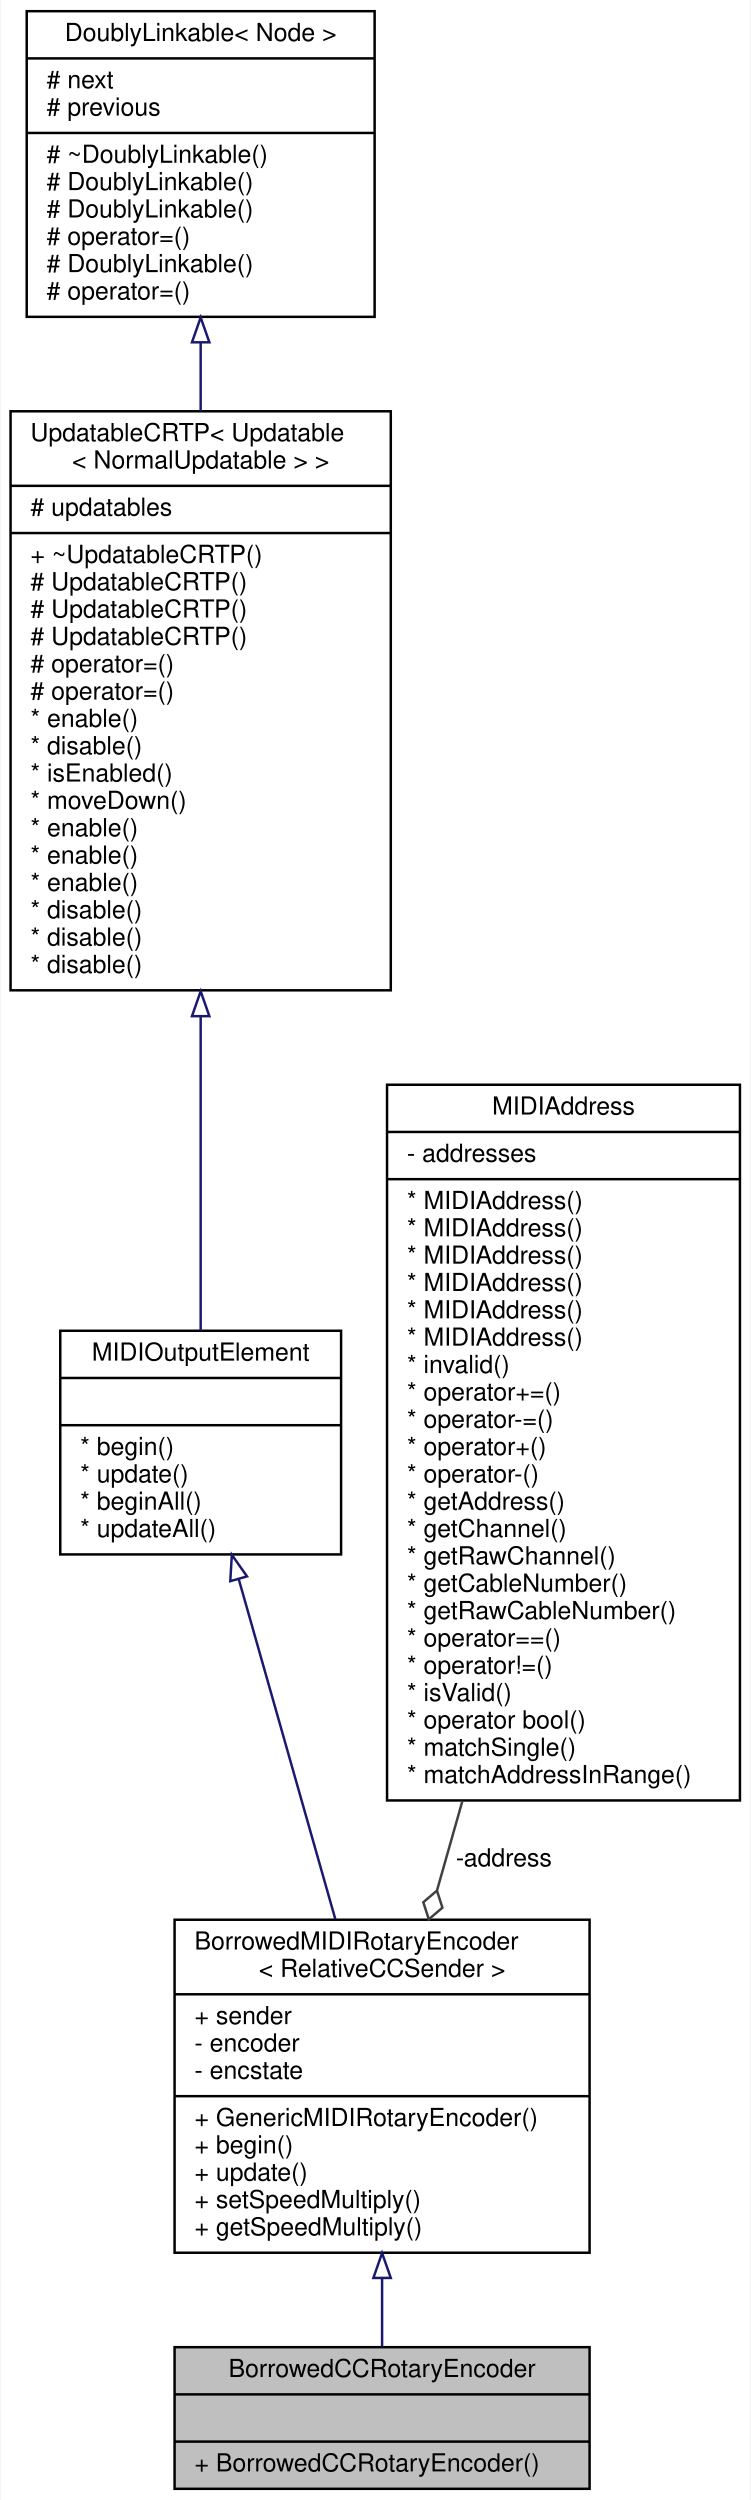
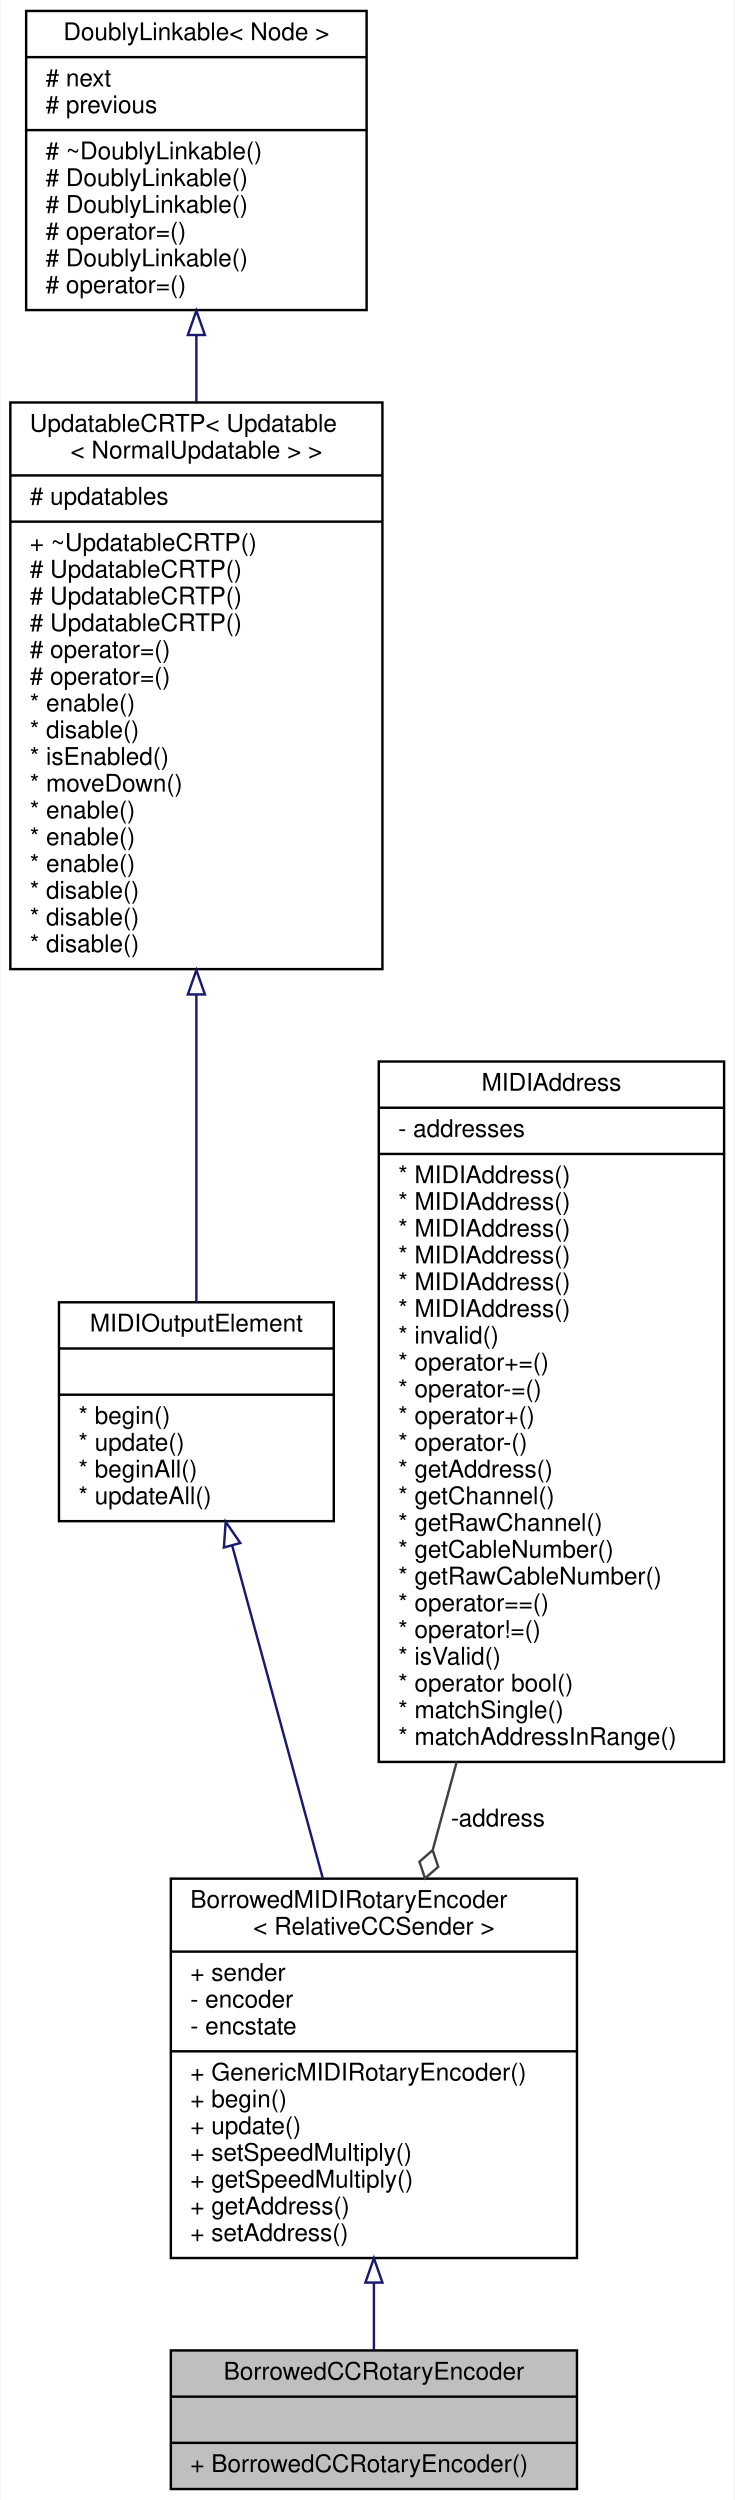
- <svg xmlns="http://www.w3.org/2000/svg" xmlns:xlink="http://www.w3.org/1999/xlink" width="302pt" height="1006pt" viewBox="0.00 0.00 301.50 1006.00">
-   <g id="graph0" class="graph" transform="scale(1 1) rotate(0) translate(4 1002)">
-     <polygon fill="white" stroke="transparent" points="-4,4 -4,-1002 297.5,-1002 297.5,4 -4,4" />
+ <svg xmlns="http://www.w3.org/2000/svg" xmlns:xlink="http://www.w3.org/1999/xlink" width="302pt" height="1028pt" viewBox="0.00 0.00 301.50 1028.00">
+   <g id="graph0" class="graph" transform="scale(1 1) rotate(0) translate(4 1024)">
+     <polygon fill="white" stroke="transparent" points="-4,4 -4,-1024 297.5,-1024 297.5,4 -4,4" />
    <g id="node1" class="node">
      <g id="a_node1">
        <a xlink:title="A class of MIDIOutputElements that read the input of a quadrature (rotary) encoder and send out relat...">
          <polygon fill="#bfbfbf" stroke="black" points="66,-0.5 66,-57.5 233,-57.5 233,-0.5 66,-0.5" />
          <text text-anchor="middle" x="149.5" y="-45.5" font-family="Helvetica,sans-Serif" font-size="10.00">BorrowedCCRotaryEncoder</text>
          <polyline fill="none" stroke="black" points="66,-38.5 233,-38.5 " />
          <text text-anchor="middle" x="149.5" y="-26.5" font-family="Helvetica,sans-Serif" font-size="10.00"> </text>
          <polyline fill="none" stroke="black" points="66,-19.5 233,-19.5 " />
          <text text-anchor="start" x="74" y="-7.5" font-family="Helvetica,sans-Serif" font-size="10.00">+ BorrowedCCRotaryEncoder()</text>
        </a>
      </g>
    </g>
    <g id="node2" class="node">
      <g id="a_node2">
        <a xlink:href="../../d0/d9e/classGenericMIDIRotaryEncoder.html" target="_top" xlink:title="An abstract class for rotary encoders that send MIDI events.">
-           <polygon fill="white" stroke="black" points="66,-95.5 66,-229.5 233,-229.5 233,-95.5 66,-95.5" />
-           <text text-anchor="start" x="74" y="-217.5" font-family="Helvetica,sans-Serif" font-size="10.00">BorrowedMIDIRotaryEncoder</text>
-           <text text-anchor="middle" x="149.5" y="-206.5" font-family="Helvetica,sans-Serif" font-size="10.00">&lt; RelativeCCSender &gt;</text>
-           <polyline fill="none" stroke="black" points="66,-199.5 233,-199.5 " />
-           <text text-anchor="start" x="74" y="-187.5" font-family="Helvetica,sans-Serif" font-size="10.00">+ sender</text>
-           <text text-anchor="start" x="74" y="-176.5" font-family="Helvetica,sans-Serif" font-size="10.00">- encoder</text>
-           <text text-anchor="start" x="74" y="-165.5" font-family="Helvetica,sans-Serif" font-size="10.00">- encstate</text>
-           <polyline fill="none" stroke="black" points="66,-158.5 233,-158.5 " />
-           <text text-anchor="start" x="74" y="-146.5" font-family="Helvetica,sans-Serif" font-size="10.00">+ GenericMIDIRotaryEncoder()</text>
-           <text text-anchor="start" x="74" y="-135.5" font-family="Helvetica,sans-Serif" font-size="10.00">+ begin()</text>
-           <text text-anchor="start" x="74" y="-124.5" font-family="Helvetica,sans-Serif" font-size="10.00">+ update()</text>
-           <text text-anchor="start" x="74" y="-113.5" font-family="Helvetica,sans-Serif" font-size="10.00">+ setSpeedMultiply()</text>
-           <text text-anchor="start" x="74" y="-102.5" font-family="Helvetica,sans-Serif" font-size="10.00">+ getSpeedMultiply()</text>
+           <polygon fill="white" stroke="black" points="66,-95.5 66,-251.5 233,-251.5 233,-95.5 66,-95.5" />
+           <text text-anchor="start" x="74" y="-239.5" font-family="Helvetica,sans-Serif" font-size="10.00">BorrowedMIDIRotaryEncoder</text>
+           <text text-anchor="middle" x="149.5" y="-228.5" font-family="Helvetica,sans-Serif" font-size="10.00">&lt; RelativeCCSender &gt;</text>
+           <polyline fill="none" stroke="black" points="66,-221.5 233,-221.5 " />
+           <text text-anchor="start" x="74" y="-209.5" font-family="Helvetica,sans-Serif" font-size="10.00">+ sender</text>
+           <text text-anchor="start" x="74" y="-198.5" font-family="Helvetica,sans-Serif" font-size="10.00">- encoder</text>
+           <text text-anchor="start" x="74" y="-187.5" font-family="Helvetica,sans-Serif" font-size="10.00">- encstate</text>
+           <polyline fill="none" stroke="black" points="66,-180.5 233,-180.5 " />
+           <text text-anchor="start" x="74" y="-168.5" font-family="Helvetica,sans-Serif" font-size="10.00">+ GenericMIDIRotaryEncoder()</text>
+           <text text-anchor="start" x="74" y="-157.5" font-family="Helvetica,sans-Serif" font-size="10.00">+ begin()</text>
+           <text text-anchor="start" x="74" y="-146.5" font-family="Helvetica,sans-Serif" font-size="10.00">+ update()</text>
+           <text text-anchor="start" x="74" y="-135.5" font-family="Helvetica,sans-Serif" font-size="10.00">+ setSpeedMultiply()</text>
+           <text text-anchor="start" x="74" y="-124.5" font-family="Helvetica,sans-Serif" font-size="10.00">+ getSpeedMultiply()</text>
+           <text text-anchor="start" x="74" y="-113.5" font-family="Helvetica,sans-Serif" font-size="10.00">+ getAddress()</text>
+           <text text-anchor="start" x="74" y="-102.5" font-family="Helvetica,sans-Serif" font-size="10.00">+ setAddress()</text>
        </a>
      </g>
    </g>
    <g id="edge1" class="edge">
-       <path fill="none" stroke="midnightblue" d="M149.5,-85.12C149.5,-75.36 149.5,-65.92 149.5,-57.7" />
-       <polygon fill="none" stroke="midnightblue" points="146,-85.36 149.5,-95.36 153,-85.36 146,-85.36" />
+       <path fill="none" stroke="midnightblue" d="M149.5,-85.36C149.5,-75.43 149.5,-65.93 149.5,-57.69" />
+       <polygon fill="none" stroke="midnightblue" points="146,-85.41 149.5,-95.41 153,-85.41 146,-85.41" />
    </g>
    <g id="node3" class="node">
      <g id="a_node3">
        <a xlink:href="../../d1/d55/classAH_1_1Updatable.html" target="_top" xlink:title="A super class for object that have to be updated regularly.">
-           <polygon fill="white" stroke="black" points="20,-376.5 20,-466.5 133,-466.5 133,-376.5 20,-376.5" />
-           <text text-anchor="middle" x="76.5" y="-454.5" font-family="Helvetica,sans-Serif" font-size="10.00">MIDIOutputElement</text>
-           <polyline fill="none" stroke="black" points="20,-447.5 133,-447.5 " />
-           <text text-anchor="middle" x="76.5" y="-435.5" font-family="Helvetica,sans-Serif" font-size="10.00"> </text>
-           <polyline fill="none" stroke="black" points="20,-428.5 133,-428.5 " />
-           <text text-anchor="start" x="28" y="-416.5" font-family="Helvetica,sans-Serif" font-size="10.00">* begin()</text>
-           <text text-anchor="start" x="28" y="-405.5" font-family="Helvetica,sans-Serif" font-size="10.00">* update()</text>
-           <text text-anchor="start" x="28" y="-394.5" font-family="Helvetica,sans-Serif" font-size="10.00">* beginAll()</text>
-           <text text-anchor="start" x="28" y="-383.5" font-family="Helvetica,sans-Serif" font-size="10.00">* updateAll()</text>
+           <polygon fill="white" stroke="black" points="20,-398.5 20,-488.5 133,-488.5 133,-398.5 20,-398.5" />
+           <text text-anchor="middle" x="76.5" y="-476.5" font-family="Helvetica,sans-Serif" font-size="10.00">MIDIOutputElement</text>
+           <polyline fill="none" stroke="black" points="20,-469.5 133,-469.5 " />
+           <text text-anchor="middle" x="76.5" y="-457.5" font-family="Helvetica,sans-Serif" font-size="10.00"> </text>
+           <polyline fill="none" stroke="black" points="20,-450.5 133,-450.5 " />
+           <text text-anchor="start" x="28" y="-438.5" font-family="Helvetica,sans-Serif" font-size="10.00">* begin()</text>
+           <text text-anchor="start" x="28" y="-427.5" font-family="Helvetica,sans-Serif" font-size="10.00">* update()</text>
+           <text text-anchor="start" x="28" y="-416.5" font-family="Helvetica,sans-Serif" font-size="10.00">* beginAll()</text>
+           <text text-anchor="start" x="28" y="-405.5" font-family="Helvetica,sans-Serif" font-size="10.00">* updateAll()</text>
        </a>
      </g>
    </g>
    <g id="edge2" class="edge">
-       <path fill="none" stroke="midnightblue" d="M91.83,-366.52C103.15,-326.68 118.62,-272.23 130.68,-229.75" />
-       <polygon fill="none" stroke="midnightblue" points="88.41,-365.74 89.05,-376.32 95.15,-367.66 88.41,-365.74" />
+       <path fill="none" stroke="midnightblue" d="M91.19,-388.58C101.89,-349.28 116.55,-295.47 128.49,-251.63" />
+       <polygon fill="none" stroke="midnightblue" points="87.81,-387.68 88.55,-398.25 94.56,-389.52 87.81,-387.68" />
    </g>
    <g id="node4" class="node">
      <g id="a_node4">
        <a xlink:href="../../d8/d1a/classAH_1_1UpdatableCRTP.html" target="_top" xlink:title=" ">
-           <polygon fill="white" stroke="black" points="0,-603.5 0,-836.5 153,-836.5 153,-603.5 0,-603.5" />
-           <text text-anchor="start" x="8" y="-824.5" font-family="Helvetica,sans-Serif" font-size="10.00">UpdatableCRTP&lt; Updatable</text>
-           <text text-anchor="middle" x="76.5" y="-813.5" font-family="Helvetica,sans-Serif" font-size="10.00">&lt; NormalUpdatable &gt; &gt;</text>
-           <polyline fill="none" stroke="black" points="0,-806.5 153,-806.5 " />
-           <text text-anchor="start" x="8" y="-794.5" font-family="Helvetica,sans-Serif" font-size="10.00"># updatables</text>
-           <polyline fill="none" stroke="black" points="0,-787.5 153,-787.5 " />
-           <text text-anchor="start" x="8" y="-775.5" font-family="Helvetica,sans-Serif" font-size="10.00">+ ~UpdatableCRTP()</text>
+           <polygon fill="white" stroke="black" points="0,-625.5 0,-858.5 153,-858.5 153,-625.5 0,-625.5" />
+           <text text-anchor="start" x="8" y="-846.5" font-family="Helvetica,sans-Serif" font-size="10.00">UpdatableCRTP&lt; Updatable</text>
+           <text text-anchor="middle" x="76.5" y="-835.5" font-family="Helvetica,sans-Serif" font-size="10.00">&lt; NormalUpdatable &gt; &gt;</text>
+           <polyline fill="none" stroke="black" points="0,-828.5 153,-828.5 " />
+           <text text-anchor="start" x="8" y="-816.5" font-family="Helvetica,sans-Serif" font-size="10.00"># updatables</text>
+           <polyline fill="none" stroke="black" points="0,-809.5 153,-809.5 " />
+           <text text-anchor="start" x="8" y="-797.5" font-family="Helvetica,sans-Serif" font-size="10.00">+ ~UpdatableCRTP()</text>
+           <text text-anchor="start" x="8" y="-786.5" font-family="Helvetica,sans-Serif" font-size="10.00"># UpdatableCRTP()</text>
+           <text text-anchor="start" x="8" y="-775.5" font-family="Helvetica,sans-Serif" font-size="10.00"># UpdatableCRTP()</text>
          <text text-anchor="start" x="8" y="-764.5" font-family="Helvetica,sans-Serif" font-size="10.00"># UpdatableCRTP()</text>
-           <text text-anchor="start" x="8" y="-753.5" font-family="Helvetica,sans-Serif" font-size="10.00"># UpdatableCRTP()</text>
-           <text text-anchor="start" x="8" y="-742.5" font-family="Helvetica,sans-Serif" font-size="10.00"># UpdatableCRTP()</text>
-           <text text-anchor="start" x="8" y="-731.5" font-family="Helvetica,sans-Serif" font-size="10.00"># operator=()</text>
-           <text text-anchor="start" x="8" y="-720.5" font-family="Helvetica,sans-Serif" font-size="10.00"># operator=()</text>
-           <text text-anchor="start" x="8" y="-709.5" font-family="Helvetica,sans-Serif" font-size="10.00">* enable()</text>
-           <text text-anchor="start" x="8" y="-698.5" font-family="Helvetica,sans-Serif" font-size="10.00">* disable()</text>
-           <text text-anchor="start" x="8" y="-687.5" font-family="Helvetica,sans-Serif" font-size="10.00">* isEnabled()</text>
-           <text text-anchor="start" x="8" y="-676.5" font-family="Helvetica,sans-Serif" font-size="10.00">* moveDown()</text>
+           <text text-anchor="start" x="8" y="-753.5" font-family="Helvetica,sans-Serif" font-size="10.00"># operator=()</text>
+           <text text-anchor="start" x="8" y="-742.5" font-family="Helvetica,sans-Serif" font-size="10.00"># operator=()</text>
+           <text text-anchor="start" x="8" y="-731.5" font-family="Helvetica,sans-Serif" font-size="10.00">* enable()</text>
+           <text text-anchor="start" x="8" y="-720.5" font-family="Helvetica,sans-Serif" font-size="10.00">* disable()</text>
+           <text text-anchor="start" x="8" y="-709.5" font-family="Helvetica,sans-Serif" font-size="10.00">* isEnabled()</text>
+           <text text-anchor="start" x="8" y="-698.5" font-family="Helvetica,sans-Serif" font-size="10.00">* moveDown()</text>
+           <text text-anchor="start" x="8" y="-687.5" font-family="Helvetica,sans-Serif" font-size="10.00">* enable()</text>
+           <text text-anchor="start" x="8" y="-676.5" font-family="Helvetica,sans-Serif" font-size="10.00">* enable()</text>
          <text text-anchor="start" x="8" y="-665.5" font-family="Helvetica,sans-Serif" font-size="10.00">* enable()</text>
-           <text text-anchor="start" x="8" y="-654.5" font-family="Helvetica,sans-Serif" font-size="10.00">* enable()</text>
-           <text text-anchor="start" x="8" y="-643.5" font-family="Helvetica,sans-Serif" font-size="10.00">* enable()</text>
+           <text text-anchor="start" x="8" y="-654.5" font-family="Helvetica,sans-Serif" font-size="10.00">* disable()</text>
+           <text text-anchor="start" x="8" y="-643.5" font-family="Helvetica,sans-Serif" font-size="10.00">* disable()</text>
          <text text-anchor="start" x="8" y="-632.5" font-family="Helvetica,sans-Serif" font-size="10.00">* disable()</text>
-           <text text-anchor="start" x="8" y="-621.5" font-family="Helvetica,sans-Serif" font-size="10.00">* disable()</text>
-           <text text-anchor="start" x="8" y="-610.5" font-family="Helvetica,sans-Serif" font-size="10.00">* disable()</text>
        </a>
      </g>
    </g>
    <g id="edge3" class="edge">
-       <path fill="none" stroke="midnightblue" d="M76.5,-592.92C76.5,-547.86 76.5,-499.99 76.5,-466.5" />
-       <polygon fill="none" stroke="midnightblue" points="73,-593.09 76.5,-603.09 80,-593.09 73,-593.09" />
+       <path fill="none" stroke="midnightblue" d="M76.5,-614.92C76.5,-569.86 76.5,-521.99 76.5,-488.5" />
+       <polygon fill="none" stroke="midnightblue" points="73,-615.09 76.5,-625.09 80,-615.09 73,-615.09" />
    </g>
    <g id="node5" class="node">
      <g id="a_node5">
        <a xlink:href="../../d4/d23/classDoublyLinkable.html" target="_top" xlink:title="A class that can be inherited from to allow inserting into a DoublyLinkedList.">
-           <polygon fill="white" stroke="black" points="6.5,-874.5 6.5,-997.5 146.5,-997.5 146.5,-874.5 6.5,-874.5" />
-           <text text-anchor="middle" x="76.5" y="-985.5" font-family="Helvetica,sans-Serif" font-size="10.00">DoublyLinkable&lt; Node &gt;</text>
-           <polyline fill="none" stroke="black" points="6.5,-978.5 146.5,-978.5 " />
-           <text text-anchor="start" x="14.5" y="-966.5" font-family="Helvetica,sans-Serif" font-size="10.00"># next</text>
-           <text text-anchor="start" x="14.5" y="-955.5" font-family="Helvetica,sans-Serif" font-size="10.00"># previous</text>
-           <polyline fill="none" stroke="black" points="6.5,-948.5 146.5,-948.5 " />
-           <text text-anchor="start" x="14.5" y="-936.5" font-family="Helvetica,sans-Serif" font-size="10.00"># ~DoublyLinkable()</text>
-           <text text-anchor="start" x="14.5" y="-925.5" font-family="Helvetica,sans-Serif" font-size="10.00"># DoublyLinkable()</text>
+           <polygon fill="white" stroke="black" points="6.5,-896.5 6.5,-1019.5 146.5,-1019.5 146.5,-896.5 6.5,-896.5" />
+           <text text-anchor="middle" x="76.5" y="-1007.5" font-family="Helvetica,sans-Serif" font-size="10.00">DoublyLinkable&lt; Node &gt;</text>
+           <polyline fill="none" stroke="black" points="6.5,-1000.5 146.5,-1000.5 " />
+           <text text-anchor="start" x="14.5" y="-988.5" font-family="Helvetica,sans-Serif" font-size="10.00"># next</text>
+           <text text-anchor="start" x="14.5" y="-977.5" font-family="Helvetica,sans-Serif" font-size="10.00"># previous</text>
+           <polyline fill="none" stroke="black" points="6.5,-970.5 146.5,-970.5 " />
+           <text text-anchor="start" x="14.5" y="-958.5" font-family="Helvetica,sans-Serif" font-size="10.00"># ~DoublyLinkable()</text>
+           <text text-anchor="start" x="14.5" y="-947.5" font-family="Helvetica,sans-Serif" font-size="10.00"># DoublyLinkable()</text>
+           <text text-anchor="start" x="14.5" y="-936.5" font-family="Helvetica,sans-Serif" font-size="10.00"># DoublyLinkable()</text>
+           <text text-anchor="start" x="14.5" y="-925.5" font-family="Helvetica,sans-Serif" font-size="10.00"># operator=()</text>
          <text text-anchor="start" x="14.5" y="-914.5" font-family="Helvetica,sans-Serif" font-size="10.00"># DoublyLinkable()</text>
          <text text-anchor="start" x="14.5" y="-903.5" font-family="Helvetica,sans-Serif" font-size="10.00"># operator=()</text>
-           <text text-anchor="start" x="14.5" y="-892.5" font-family="Helvetica,sans-Serif" font-size="10.00"># DoublyLinkable()</text>
-           <text text-anchor="start" x="14.5" y="-881.5" font-family="Helvetica,sans-Serif" font-size="10.00"># operator=()</text>
        </a>
      </g>
    </g>
    <g id="edge4" class="edge">
-       <path fill="none" stroke="midnightblue" d="M76.5,-864.03C76.5,-855.17 76.5,-845.94 76.5,-836.61" />
-       <polygon fill="none" stroke="midnightblue" points="73,-864.25 76.5,-874.25 80,-864.25 73,-864.25" />
+       <path fill="none" stroke="midnightblue" d="M76.5,-886.03C76.5,-877.17 76.5,-867.94 76.5,-858.61" />
+       <polygon fill="none" stroke="midnightblue" points="73,-886.25 76.5,-896.25 80,-886.25 73,-886.25" />
    </g>
    <g id="node6" class="node">
      <g id="a_node6">
        <a xlink:href="../../d7/d0f/classMIDIAddress.html" target="_top" xlink:title="A type-safe utility class for saving a MIDI address consisting of a 7-bit address,...">
-           <polygon fill="white" stroke="black" points="151.5,-277.5 151.5,-565.5 293.5,-565.5 293.5,-277.5 151.5,-277.5" />
-           <text text-anchor="middle" x="222.5" y="-553.5" font-family="Helvetica,sans-Serif" font-size="10.00">MIDIAddress</text>
-           <polyline fill="none" stroke="black" points="151.5,-546.5 293.5,-546.5 " />
-           <text text-anchor="start" x="159.5" y="-534.5" font-family="Helvetica,sans-Serif" font-size="10.00">- addresses</text>
-           <polyline fill="none" stroke="black" points="151.5,-527.5 293.5,-527.5 " />
+           <polygon fill="white" stroke="black" points="151.5,-299.5 151.5,-587.5 293.5,-587.5 293.5,-299.5 151.5,-299.5" />
+           <text text-anchor="middle" x="222.5" y="-575.5" font-family="Helvetica,sans-Serif" font-size="10.00">MIDIAddress</text>
+           <polyline fill="none" stroke="black" points="151.5,-568.5 293.5,-568.5 " />
+           <text text-anchor="start" x="159.5" y="-556.5" font-family="Helvetica,sans-Serif" font-size="10.00">- addresses</text>
+           <polyline fill="none" stroke="black" points="151.5,-549.5 293.5,-549.5 " />
+           <text text-anchor="start" x="159.5" y="-537.5" font-family="Helvetica,sans-Serif" font-size="10.00">* MIDIAddress()</text>
+           <text text-anchor="start" x="159.5" y="-526.5" font-family="Helvetica,sans-Serif" font-size="10.00">* MIDIAddress()</text>
          <text text-anchor="start" x="159.5" y="-515.5" font-family="Helvetica,sans-Serif" font-size="10.00">* MIDIAddress()</text>
          <text text-anchor="start" x="159.5" y="-504.5" font-family="Helvetica,sans-Serif" font-size="10.00">* MIDIAddress()</text>
          <text text-anchor="start" x="159.5" y="-493.5" font-family="Helvetica,sans-Serif" font-size="10.00">* MIDIAddress()</text>
          <text text-anchor="start" x="159.5" y="-482.5" font-family="Helvetica,sans-Serif" font-size="10.00">* MIDIAddress()</text>
-           <text text-anchor="start" x="159.5" y="-471.5" font-family="Helvetica,sans-Serif" font-size="10.00">* MIDIAddress()</text>
-           <text text-anchor="start" x="159.5" y="-460.5" font-family="Helvetica,sans-Serif" font-size="10.00">* MIDIAddress()</text>
-           <text text-anchor="start" x="159.5" y="-449.5" font-family="Helvetica,sans-Serif" font-size="10.00">* invalid()</text>
-           <text text-anchor="start" x="159.5" y="-438.5" font-family="Helvetica,sans-Serif" font-size="10.00">* operator+=()</text>
-           <text text-anchor="start" x="159.5" y="-427.5" font-family="Helvetica,sans-Serif" font-size="10.00">* operator-=()</text>
-           <text text-anchor="start" x="159.5" y="-416.5" font-family="Helvetica,sans-Serif" font-size="10.00">* operator+()</text>
-           <text text-anchor="start" x="159.5" y="-405.5" font-family="Helvetica,sans-Serif" font-size="10.00">* operator-()</text>
-           <text text-anchor="start" x="159.5" y="-394.5" font-family="Helvetica,sans-Serif" font-size="10.00">* getAddress()</text>
-           <text text-anchor="start" x="159.5" y="-383.5" font-family="Helvetica,sans-Serif" font-size="10.00">* getChannel()</text>
-           <text text-anchor="start" x="159.5" y="-372.5" font-family="Helvetica,sans-Serif" font-size="10.00">* getRawChannel()</text>
-           <text text-anchor="start" x="159.5" y="-361.5" font-family="Helvetica,sans-Serif" font-size="10.00">* getCableNumber()</text>
-           <text text-anchor="start" x="159.5" y="-350.5" font-family="Helvetica,sans-Serif" font-size="10.00">* getRawCableNumber()</text>
-           <text text-anchor="start" x="159.5" y="-339.5" font-family="Helvetica,sans-Serif" font-size="10.00">* operator==()</text>
-           <text text-anchor="start" x="159.5" y="-328.5" font-family="Helvetica,sans-Serif" font-size="10.00">* operator!=()</text>
-           <text text-anchor="start" x="159.5" y="-317.5" font-family="Helvetica,sans-Serif" font-size="10.00">* isValid()</text>
-           <text text-anchor="start" x="159.5" y="-306.5" font-family="Helvetica,sans-Serif" font-size="10.00">* operator bool()</text>
-           <text text-anchor="start" x="159.5" y="-295.5" font-family="Helvetica,sans-Serif" font-size="10.00">* matchSingle()</text>
-           <text text-anchor="start" x="159.5" y="-284.5" font-family="Helvetica,sans-Serif" font-size="10.00">* matchAddressInRange()</text>
+           <text text-anchor="start" x="159.5" y="-471.5" font-family="Helvetica,sans-Serif" font-size="10.00">* invalid()</text>
+           <text text-anchor="start" x="159.5" y="-460.5" font-family="Helvetica,sans-Serif" font-size="10.00">* operator+=()</text>
+           <text text-anchor="start" x="159.5" y="-449.5" font-family="Helvetica,sans-Serif" font-size="10.00">* operator-=()</text>
+           <text text-anchor="start" x="159.5" y="-438.5" font-family="Helvetica,sans-Serif" font-size="10.00">* operator+()</text>
+           <text text-anchor="start" x="159.5" y="-427.5" font-family="Helvetica,sans-Serif" font-size="10.00">* operator-()</text>
+           <text text-anchor="start" x="159.5" y="-416.5" font-family="Helvetica,sans-Serif" font-size="10.00">* getAddress()</text>
+           <text text-anchor="start" x="159.5" y="-405.5" font-family="Helvetica,sans-Serif" font-size="10.00">* getChannel()</text>
+           <text text-anchor="start" x="159.5" y="-394.5" font-family="Helvetica,sans-Serif" font-size="10.00">* getRawChannel()</text>
+           <text text-anchor="start" x="159.5" y="-383.5" font-family="Helvetica,sans-Serif" font-size="10.00">* getCableNumber()</text>
+           <text text-anchor="start" x="159.5" y="-372.5" font-family="Helvetica,sans-Serif" font-size="10.00">* getRawCableNumber()</text>
+           <text text-anchor="start" x="159.5" y="-361.5" font-family="Helvetica,sans-Serif" font-size="10.00">* operator==()</text>
+           <text text-anchor="start" x="159.5" y="-350.5" font-family="Helvetica,sans-Serif" font-size="10.00">* operator!=()</text>
+           <text text-anchor="start" x="159.5" y="-339.5" font-family="Helvetica,sans-Serif" font-size="10.00">* isValid()</text>
+           <text text-anchor="start" x="159.5" y="-328.5" font-family="Helvetica,sans-Serif" font-size="10.00">* operator bool()</text>
+           <text text-anchor="start" x="159.5" y="-317.5" font-family="Helvetica,sans-Serif" font-size="10.00">* matchSingle()</text>
+           <text text-anchor="start" x="159.5" y="-306.5" font-family="Helvetica,sans-Serif" font-size="10.00">* matchAddressInRange()</text>
        </a>
      </g>
    </g>
    <g id="edge5" class="edge">
-       <path fill="none" stroke="#404040" d="M181.84,-277.35C178.34,-265.03 174.89,-252.89 171.63,-241.4" />
-       <polygon fill="none" stroke="#404040" points="171.58,-241.22 166.09,-236.54 168.3,-229.67 173.78,-234.35 171.58,-241.22" />
-       <text text-anchor="middle" x="198.5" y="-251" font-family="Helvetica,sans-Serif" font-size="10.00"> -address</text>
+       <path fill="none" stroke="#404040" d="M183.54,-299.48C180.21,-287.26 176.91,-275.14 173.75,-263.53" />
+       <polygon fill="none" stroke="#404040" points="173.66,-263.21 168.23,-258.47 170.51,-251.63 175.95,-256.37 173.66,-263.21" />
+       <text text-anchor="middle" x="200.5" y="-273" font-family="Helvetica,sans-Serif" font-size="10.00"> -address</text>
    </g>
  </g>
</svg>
